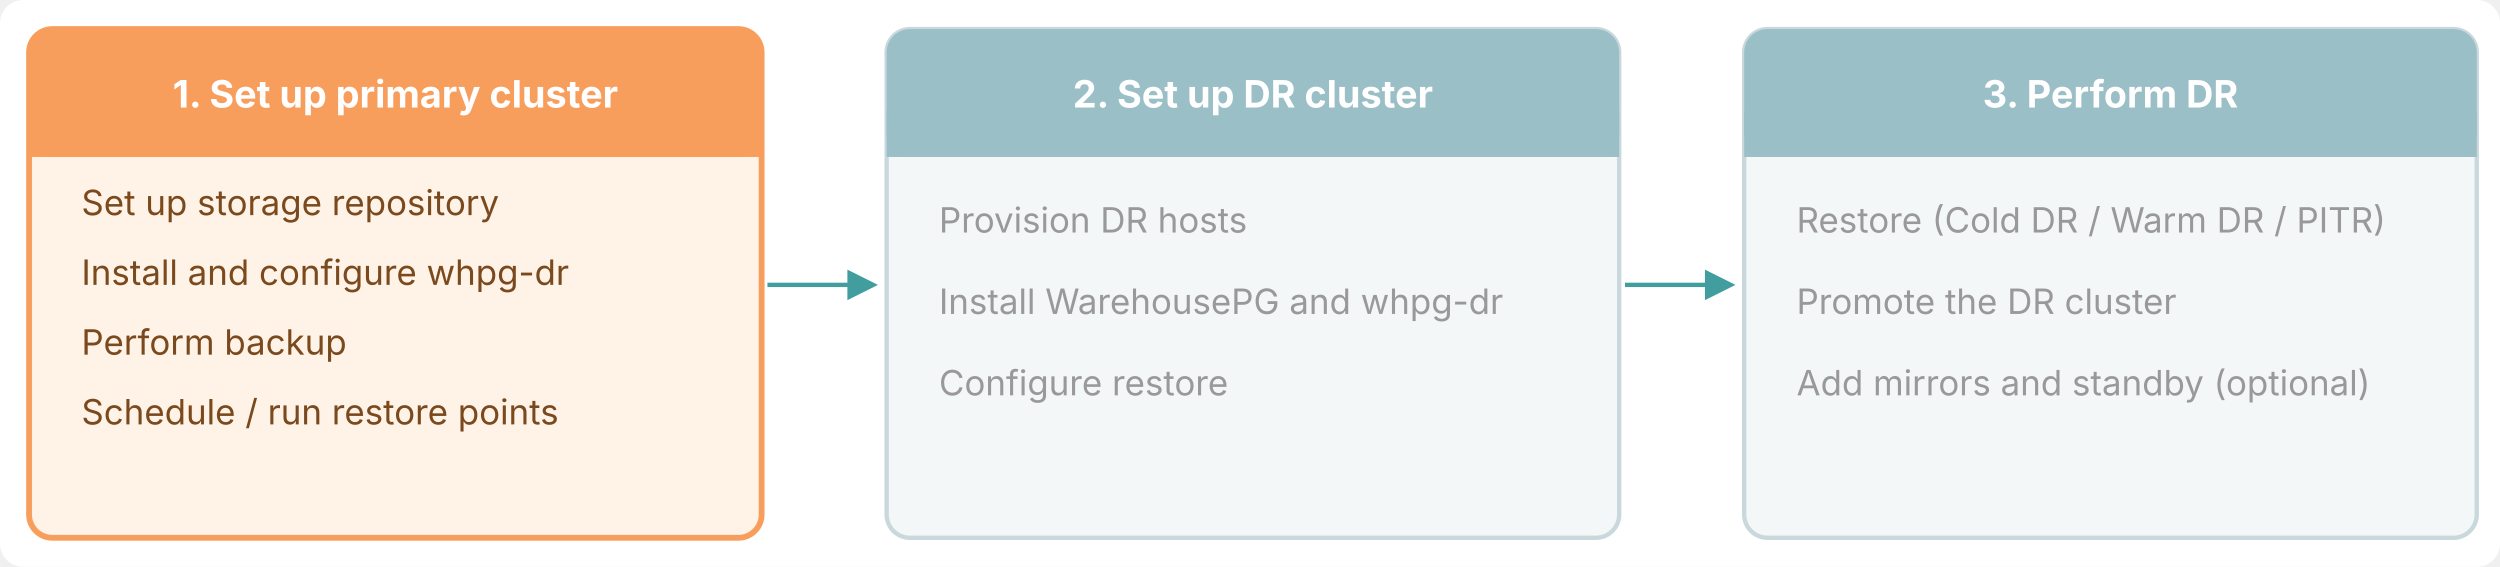
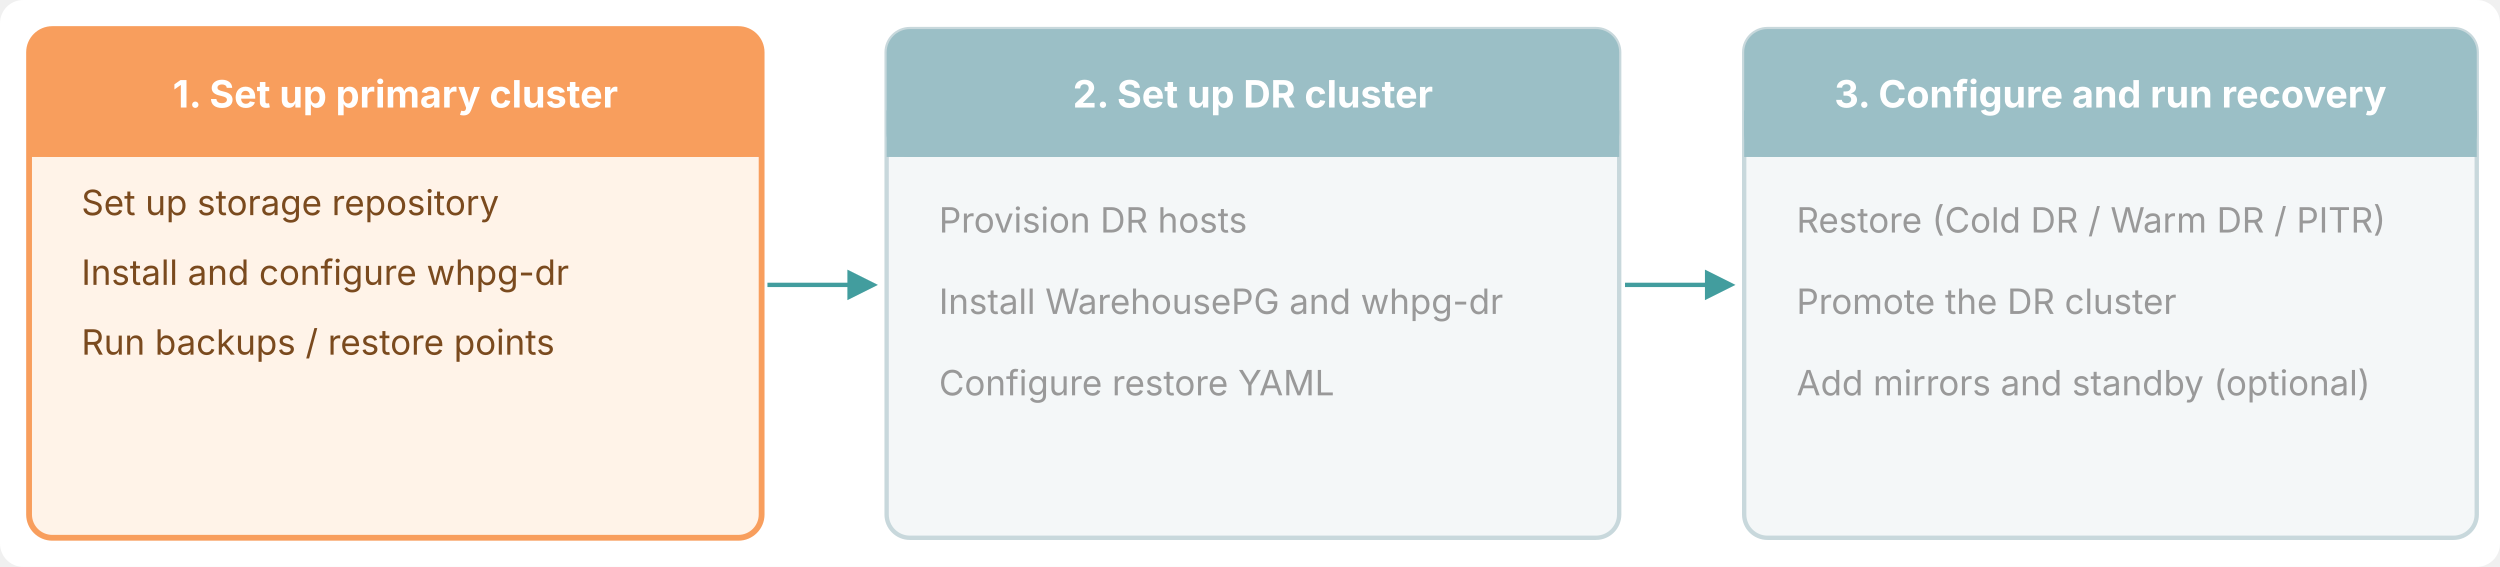
<svg xmlns="http://www.w3.org/2000/svg" viewBox="0 0 860 195" role="img" font-family="'Inter','Segoe UI',sans-serif">
  <defs>
    <marker id="arr" markerWidth="7" markerHeight="7" refX="5" refY="3.5" orient="auto">
      <path d="M0,0 L0,7 L7,3.5 z" fill="#429D9E" />
    </marker>
  </defs>
  <rect width="860" height="195" rx="8" fill="#ffffff" />
  <rect x="10" y="10" width="252" height="175" rx="8" fill="#FFF3E8" stroke="#F89E5D" stroke-width="2" />
  <rect x="10" y="10" width="252" height="44" rx="8" fill="#F89E5D" />
  <rect x="10" y="38" width="252" height="16" fill="#F89E5D" />
  <text x="136" y="37" text-anchor="middle" font-size="13" font-weight="700" fill="#ffffff">1. Set up primary cluster</text>
  <text x="28" y="74" font-size="12" fill="#7A4A1E">Set up storage repository</text>
  <text x="28" y="98" font-size="12" fill="#7A4A1E">Install and configure whpg-dr</text>
-   <text x="28" y="122" font-size="12" fill="#7A4A1E">Perform backup</text>
-   <text x="28" y="146" font-size="12" fill="#7A4A1E">Schedule / run restore points</text>
+   <text x="28" y="122" font-size="12" fill="#7A4A1E">Run backups / restore points</text>
  <line x1="264" y1="98" x2="299" y2="98" stroke="#429D9E" stroke-width="1.5" marker-end="url(#arr)" />
  <rect x="305" y="10" width="252" height="175" rx="8" fill="#F4F7F8" stroke="#C8D8DC" stroke-width="1.5" />
  <rect x="305" y="10" width="252" height="44" rx="8" fill="#9BBFC6" />
  <rect x="305" y="38" width="252" height="16" fill="#9BBFC6" />
  <text x="431" y="37" text-anchor="middle" font-size="13" font-weight="700" fill="#ffffff">2. Set up DR cluster</text>
  <text x="323" y="80" font-size="12" fill="#999">Provision DR hosts</text>
  <text x="323" y="108" font-size="12" fill="#999">Install WarehousePG and whpg-dr</text>
-   <text x="323" y="136" font-size="12" fill="#999">Configure restore</text>
+   <text x="323" y="136" font-size="12" fill="#999">Configure restore YAML</text>
  <line x1="559" y1="98" x2="594" y2="98" stroke="#429D9E" stroke-width="1.5" marker-end="url(#arr)" />
  <rect x="600" y="10" width="252" height="175" rx="8" fill="#F4F7F8" stroke="#C8D8DC" stroke-width="1.5" />
  <rect x="600" y="10" width="252" height="44" rx="8" fill="#9BBFC6" />
  <rect x="600" y="38" width="252" height="16" fill="#9BBFC6" />
-   <text x="726" y="37" text-anchor="middle" font-size="13" font-weight="700" fill="#ffffff">3. Perform DR</text>
+   <text x="726" y="37" text-anchor="middle" font-size="13" font-weight="700" fill="#ffffff">3. Configure and run recovery</text>
  <text x="618" y="80" font-size="12" fill="#999">Restore (Cold DR / Warm DR / PITR)</text>
  <text x="618" y="108" font-size="12" fill="#999">Promote the DR cluster</text>
  <text x="618" y="136" font-size="12" fill="#999">Add mirrors and standby (optional)</text>
</svg>
